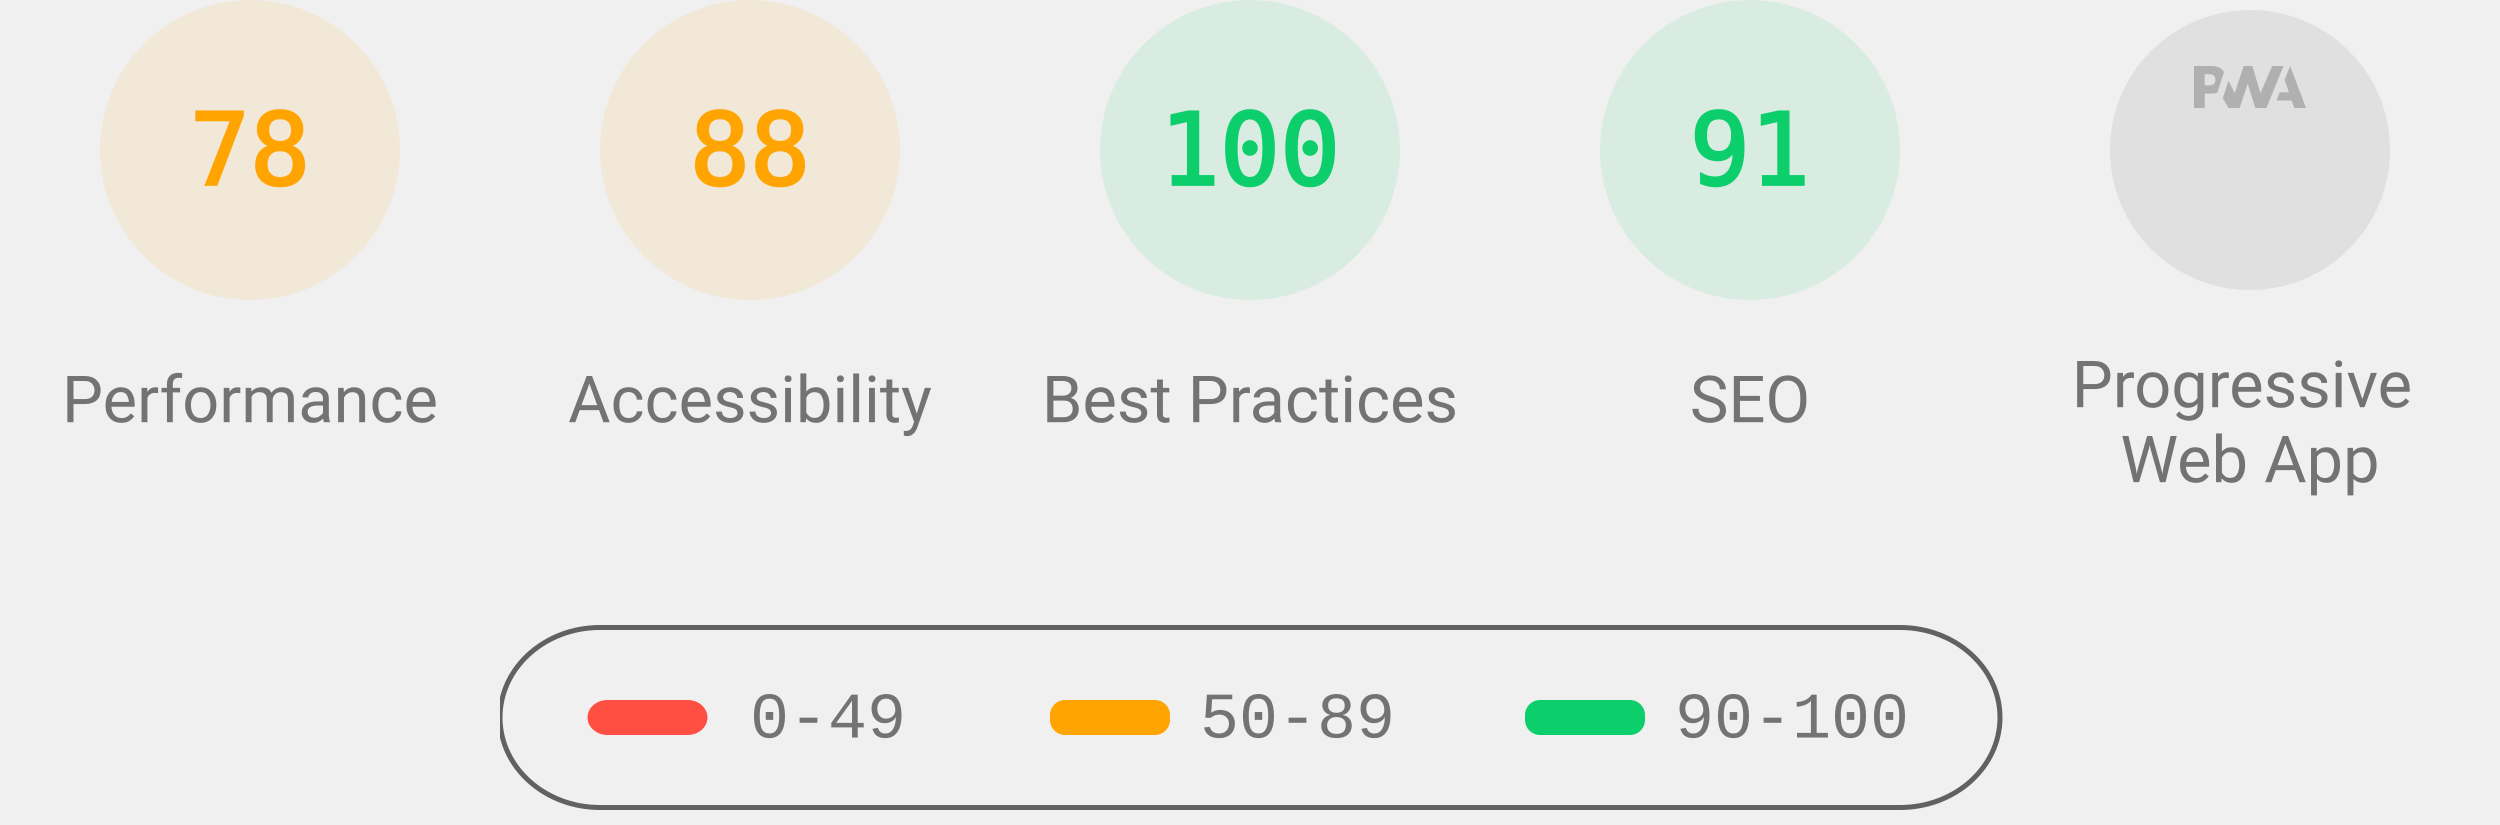
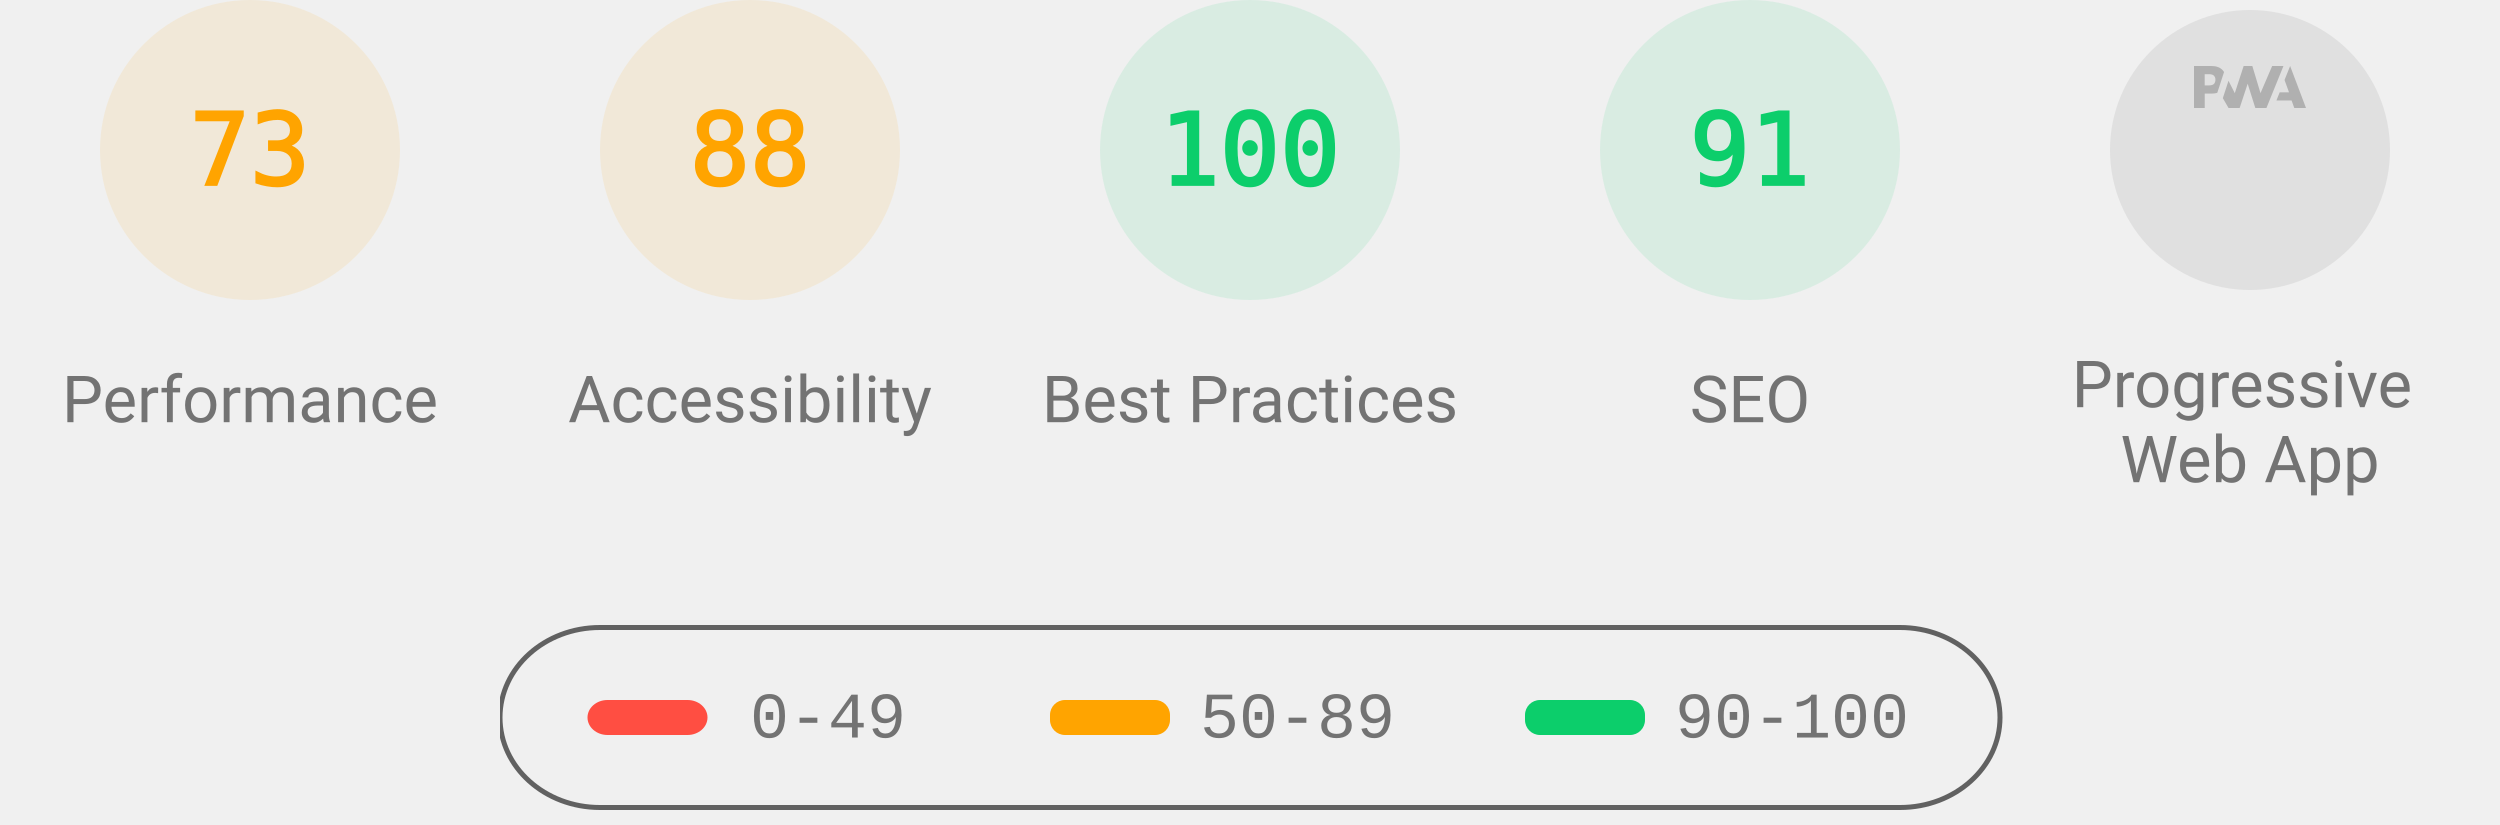
<svg xmlns="http://www.w3.org/2000/svg" class="theme--agnostic" fill="none" width="1000" height="330">
  <style>
			.gauge-base {
				opacity: 0.1
			}

			.gauge-arc {
				fill: none;
				animation-delay: 250ms;
				stroke-linecap: round;
				transform: rotate(-90deg);
				transform-origin: 100px 60px;
				animation: load-gauge 1s ease forwards
			}

			.guage-text {
				font-size: 40px;
				font-family: monospace;
				text-align: center
			}

			.guage-red {
				color: #ff4e42;
				fill: #ff4e42;
				stroke: #ff4e42
			}
			.guage-orange {
				color: #ffa400;
				fill: #ffa400;
				stroke: #ffa400
			}
			.guage-green {
				color: #0cce6b;
				fill: #0cce6b;
				stroke: #0cce6b
			}
			.theme--agnostic .guage-undefined {
				color: #5c5c5c;
				fill: #5c5c5c;
				stroke: #5c5c5c
			}
			.theme--light .guage-undefined {
				color: #1e1e1e;
				fill: #1e1e1e;
				stroke: #1e1e1e
			}
			.theme--dark .guage-undefined {
				color: #f5f5f5;
				fill: #f5f5f5;
				stroke: #f5f5f5
			}

			.guage-title {
				stroke: none;
				font-size: 26px;
				line-height: 26px;
				font-family: Roboto, Halvetica, Arial, sans-serif
			}
			.metric.guage-title {
				font-family: 'Courier New', Courier, monospace
			}
			.theme--agnostic .guage-title {
				color: #737373;
				fill: #737373
			}
			.theme--light .guage-title {
				color: #212121;
				fill: #212121
			}
			.theme--dark .guage-title {
				color: #f5f5f5;
				fill: #f5f5f5
			}

			@keyframes load-gauge {
				from {
					stroke-dasharray: 0 352.858
				}
			}
			.lh-gauge--pwa__disc {
				fill: #e0e0e0
			}
			.lh-gauge--pwa__logo {
				position: relative;
				fill: #b0b0b0
			}
			.lh-gauge--pwa__invisible {
				display: none
			}
			.lh-gauge--pwa__visible {
				display: inline
			}
			.guage-invisible {
				display: none
			}
			.lh-gauge--pwa__logo--primary-color {
				fill: #304ffe
			}
			.theme--agnostic .lh-gauge--pwa__logo--secondary-color {
				fill: #787878
			}
			.theme--light .lh-gauge--pwa__logo--secondary-color {
				fill: #3d3d3d
			}
			.theme--dark .lh-gauge--pwa__logo--secondary-color {
				fill: #d8b6b6
			}
			.theme--light #svg_2 {
				stroke: #00000022
			}
			.theme--agnostic #svg_2 {
				stroke: #616161
			}
			.theme--light #svg_2 {
				stroke: #00000022
			}
			.theme--dark #svg_2 {
				stroke: #f5f5f566
			}
		</style>
  <svg class="guage-div guage-perf guage-orange" viewBox="0 0 200 200" width="200" height="200" x="0" y="0">
    <circle class="gauge-base" r="56" cx="100" cy="60" stroke-width="8" />
-     <circle class="gauge-arc guage-arc-1" r="56" cx="100" cy="60" stroke-width="8" style="stroke-dasharray: 274.449, 351.858;" />
-     <text class="guage-text" x="100px" y="60px" alignment-baseline="central" dominant-baseline="central" text-anchor="middle">78</text>
+     <circle class="gauge-arc guage-arc-1" r="56" cx="100" cy="60" stroke-width="8" style="stroke-dasharray: 256.856, 351.858;" />
+     <text class="guage-text" x="100px" y="60px" alignment-baseline="central" dominant-baseline="central" text-anchor="middle">73</text>
    <text class="guage-title" x="100px" y="160px" alignment-baseline="central" dominant-baseline="central" text-anchor="middle">Performance</text>
  </svg>,<svg class="guage-div guage-perf guage-orange" viewBox="0 0 200 200" width="200" height="200" x="200" y="0">
    <circle class="gauge-base" r="56" cx="100" cy="60" stroke-width="8" />
    <circle class="gauge-arc guage-arc-1" r="56" cx="100" cy="60" stroke-width="8" style="stroke-dasharray: 309.635, 351.858;" />
    <text class="guage-text" x="100px" y="60px" alignment-baseline="central" dominant-baseline="central" text-anchor="middle">88</text>
    <text class="guage-title" x="100px" y="160px" alignment-baseline="central" dominant-baseline="central" text-anchor="middle">Accessibility</text>
  </svg>,<svg class="guage-div guage-perf guage-green" viewBox="0 0 200 200" width="200" height="200" x="400" y="0">
    <circle class="gauge-base" r="56" cx="100" cy="60" stroke-width="8" />
    <circle class="gauge-arc guage-arc-1" r="56" cx="100" cy="60" stroke-width="8" style="stroke-dasharray: 351.858, 351.858;" />
    <text class="guage-text" x="100px" y="60px" alignment-baseline="central" dominant-baseline="central" text-anchor="middle">100</text>
    <text class="guage-title" x="100px" y="160px" alignment-baseline="central" dominant-baseline="central" text-anchor="middle">Best Practices</text>
  </svg>,<svg class="guage-div guage-perf guage-green" viewBox="0 0 200 200" width="200" height="200" x="600" y="0">
    <circle class="gauge-base" r="56" cx="100" cy="60" stroke-width="8" />
    <circle class="gauge-arc guage-arc-1" r="56" cx="100" cy="60" stroke-width="8" style="stroke-dasharray: 320.191, 351.858;" />
    <text class="guage-text" x="100px" y="60px" alignment-baseline="central" dominant-baseline="central" text-anchor="middle">91</text>
    <text class="guage-title" x="100px" y="160px" alignment-baseline="central" dominant-baseline="central" text-anchor="middle">SEO</text>
  </svg>,<svg class="guage-div guage-pwa" viewBox="0 0 200 200" width="200" height="200" x="800" y="0">
    <svg viewBox="0 0 60 60" width="112" height="112" x="44" y="4">
      <defs>
        <linearGradient id="lh-gauge--pwa__check-circle__gradient-0" x1="50%" y1="0%" x2="50%" y2="100%">
          <stop stop-color="#00C852" offset="0%" />
          <stop stop-color="#009688" offset="100%" />
        </linearGradient>
        <linearGradient id="lh-gauge--pwa__installable__shadow-gradient-0" x1="76.056%" x2="24.111%" y1="82.995%" y2="24.735%">
          <stop stop-color="#A5D6A7" offset="0%" />
          <stop stop-color="#80CBC4" offset="100%" />
        </linearGradient>
        <linearGradient id="lh-gauge--pwa__fast-reliable__shadow-gradient-0" x1="76.056%" y1="82.995%" x2="25.678%" y2="26.493%">
          <stop stop-color="#64B5F6" offset="0%" />
          <stop stop-color="#2979FF" offset="100%" />
        </linearGradient>
        <g id="lh-gauge--pwa__fast-reliable-badge-0">
          <circle fill="#FFFFFF" cx="10" cy="10" r="10" />
          <path fill="#304FFE" d="M10 3.58l5.25 2.34v3.5c0 3.23-2.24 6.26-5.25 7-3.01-.74-5.25-3.77-5.25-7v-3.5L10 3.58zm-.47 10.74l2.76-4.83.03-.07c.04-.08 0-.24-.22-.24h-1.64l.47-3.26h-.47l-2.7 4.77c-.02.01.05-.1-.04.05-.09.16-.1.31.18.31h1.63l-.47 3.27h.47z" />
        </g>
        <g id="lh-gauge--pwa__installable-badge-0">
          <circle fill="#FFFFFF" cx="10" cy="10" r="10" />
          <path fill="#009688" d="M10 4.167A5.835 5.835 0 0 0 4.167 10 5.835 5.835 0 0 0 10 15.833 5.835 5.835 0 0 0 15.833 10 5.835 5.835 0 0 0 10 4.167zm2.917 6.416h-2.334v2.334H9.417v-2.334H7.083V9.417h2.334V7.083h1.166v2.334h2.334v1.166z" />
        </g>
      </defs>
      <g stroke="none" fill-rule="nonzero">
        <circle class="lh-gauge--pwa__disc" cx="30" cy="30" r="30" />
        <g class="lh-gauge--pwa__logo">
          <path d="M35.66 19.39l.7-1.75h2L37.4 15 38.6 12l3.4 9h-2.51l-.58-1.61z" />
          <path d="M33.52 21l3.65-9h-2.42l-2.5 5.82L30.5 12h-1.86l-1.9 5.82-1.35-2.65-1.21 3.72L25.4 21h2.38l1.72-5.2 1.64 5.2z" />
          <path fill-rule="nonzero" d="M20.3 17.91h1.48c.45 0 .85-.05 1.2-.15l.39-1.18 1.07-3.3a2.64 2.64 0 0 0-.28-.37c-.55-.6-1.36-.91-2.42-.91H18v9h2.3V17.9zm1.96-3.84c.22.22.33.5.33.87 0 .36-.1.65-.29.87-.2.23-.59.35-1.15.35h-.86v-2.41h.87c.52 0 .89.1 1.1.32z" />
        </g>
        <rect class="lh-gauge--pwa__component lh-gauge--pwa__na-line lh-gauge--pwa__invisible" fill="#FFFFFF" x="20" y="32" width="20" height="4" rx="2" />
        <g class="lh-gauge--pwa__component lh-gauge--pwa__fast-reliable-badge lh-gauge--pwa__invisible" transform="translate(20, 29)">
          <path fill="url(#lh-gauge--pwa__fast-reliable__shadow-gradient-0)" d="M33.63 19.49A30 30 0 0 1 16.2 30.36L3 17.14 17.14 3l16.49 16.49z" />
          <use href="#lh-gauge--pwa__fast-reliable-badge-0" />
        </g>
        <g class="lh-gauge--pwa__component lh-gauge--pwa__installable-badge lh-gauge--pwa__invisible" transform="translate(20, 29)">
          <path fill="url(#lh-gauge--pwa__installable__shadow-gradient-0)" d="M33.629 19.487c-4.272 5.453-10.391 9.39-17.415 10.869L3 17.142 17.142 3 33.63 19.487z" />
          <use href="#lh-gauge--pwa__installable-badge-0" />
        </g>
        <g class="lh-gauge--pwa__component lh-gauge--pwa__fast-reliable-installable-badges lh-gauge--pwa__invisible">
          <g transform="translate(8, 29)">
            <path fill="url(#lh-gauge--pwa__fast-reliable__shadow-gradient-0)" d="M16.321 30.463L3 17.143 17.142 3l22.365 22.365A29.864 29.864 0 0 1 22 31c-1.942 0-3.84-.184-5.679-.537z" />
            <use href="#lh-gauge--pwa__fast-reliable-badge-0" />
          </g>
          <g transform="translate(32, 29)">
            <path fill="url(#lh-gauge--pwa__installable__shadow-gradient-0)" d="M25.982 11.84a30.107 30.107 0 0 1-13.08 15.203L3 17.143 17.142 3l8.84 8.84z" />
            <use href="#lh-gauge--pwa__installable-badge-0" />
          </g>
        </g>
        <g class="lh-gauge--pwa__component lh-gauge--pwa__check-circle lh-gauge--pwa__invisible" transform="translate(18, 28)">
          <circle fill="#FFFFFF" cx="12" cy="12" r="12" />
          <path fill="url(#lh-gauge--pwa__check-circle__gradient-0)" d="M12 2a10 10 0 1 0 0 20 10 10 0 0 0 0-20zm-2 15l-5-5 1.41-1.41L10 14.17l7.59-7.59L19 8l-9 9z" />
        </g>
      </g>
    </svg>
    <text class="guage-title" y="160px" alignment-baseline="central" dominant-baseline="central" text-anchor="middle">
      <tspan x="100px" dy="-6px">Progressive</tspan>
      <tspan x="100px" dy="30px">Web App</tspan>
    </text>
  </svg>
  <svg width="604" height="76" x="200" y="250">
    <g>
      <rect fill="none" id="canvas_background" height="80" width="604" y="-1" x="-1" />
      <g display="none" overflow="visible" y="0" x="0" height="100%" width="100%" id="canvasGrid">
        <rect fill="url(#gridpattern)" stroke-width="0" y="0" x="0" height="100%" width="100%" />
      </g>
    </g>
    <g>
      <rect fill-opacity="0" stroke-width="2" rx="40" id="svg_2" height="72" width="600" y="1" x="0" fill="#000000" />
      <rect stroke="#000" rx="8" id="svg_3" height="14" width="48" y="30" x="35" stroke-opacity="null" stroke-width="0" fill="#ff4e42" />
      <rect stroke="#000" rx="6" id="svg_4" height="14" width="48" y="30" x="220" stroke-opacity="null" stroke-width="0" fill="#ffa400" />
      <rect stroke="#000" rx="6" id="svg_5" height="14" width="48" y="30" x="410" stroke-opacity="null" stroke-width="0" fill="#0cce6b" />
      <text class="metric guage-title" xml:space="preserve" text-anchor="start" font-size="26" id="svg_6" y="45" x="100" stroke-opacity="null" stroke-width="0" stroke="#000">0-49</text>
      <text class="metric guage-title" xml:space="preserve" text-anchor="start" font-size="26" id="svg_7" y="45" x="280" stroke-opacity="null" stroke-width="0" stroke="#000">50-89</text>
      <text class="metric guage-title" xml:space="preserve" text-anchor="start" font-size="26" id="svg_8" y="45" x="470" stroke-opacity="null" stroke-width="0" stroke="#000">90-100</text>
    </g>
  </svg>
</svg>
